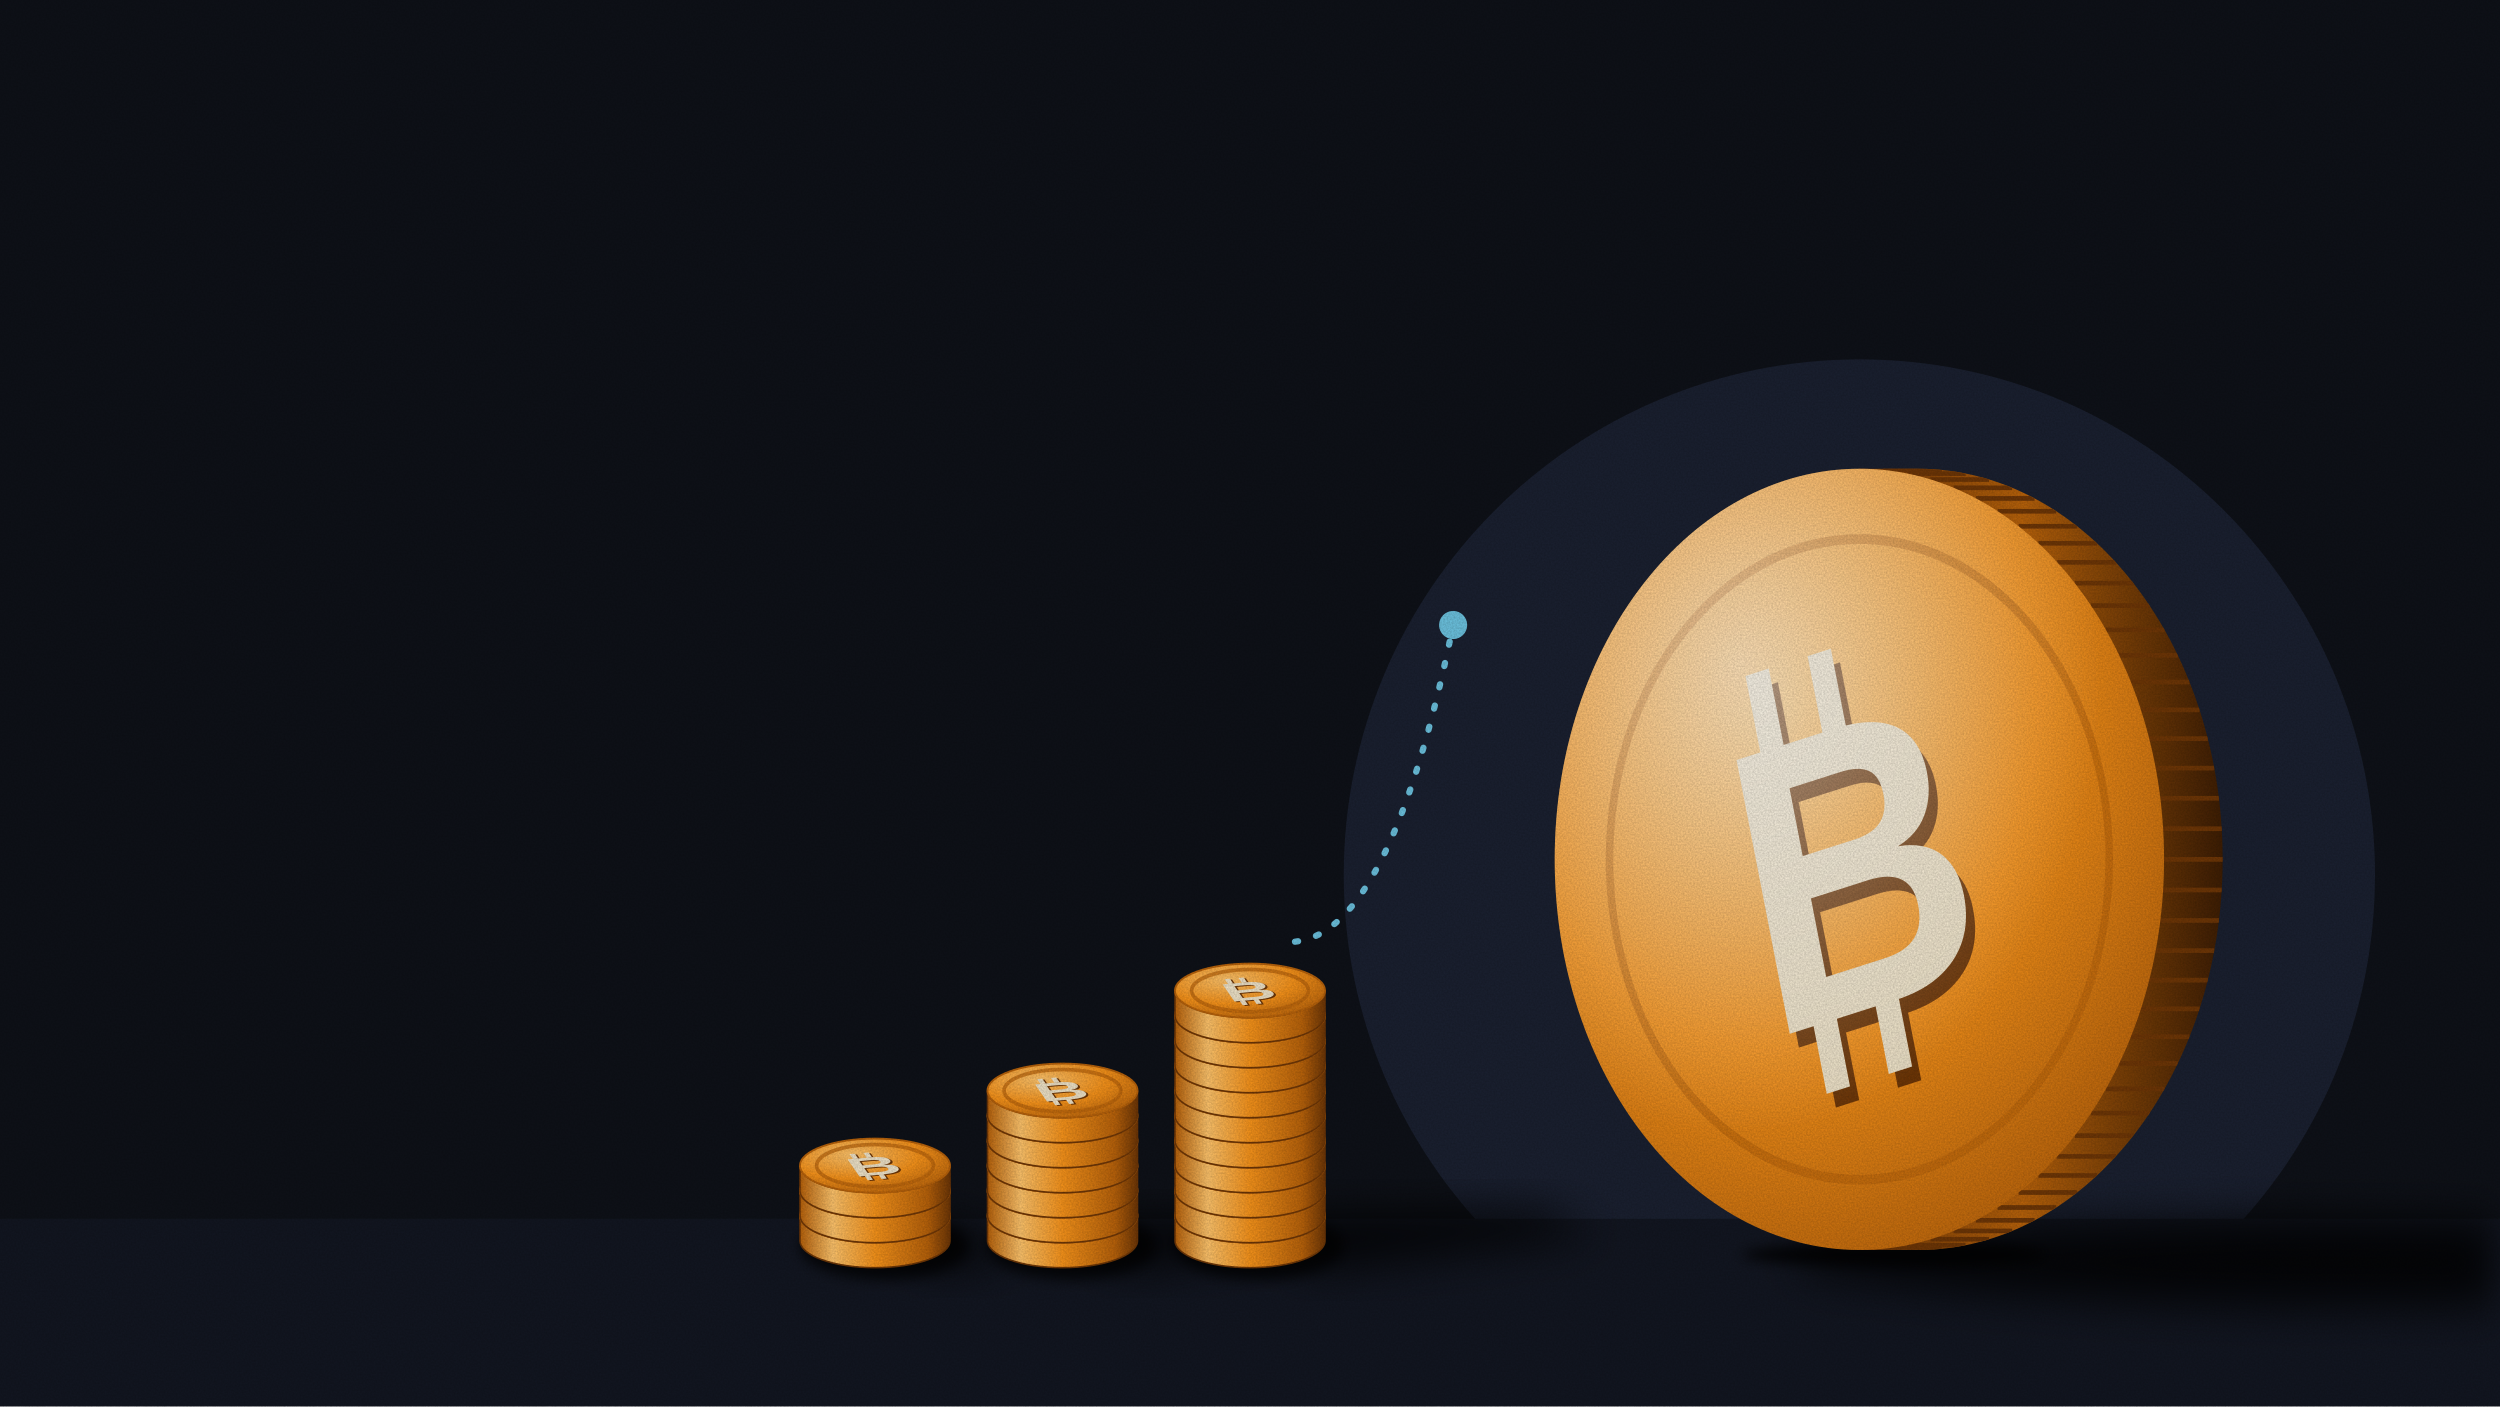
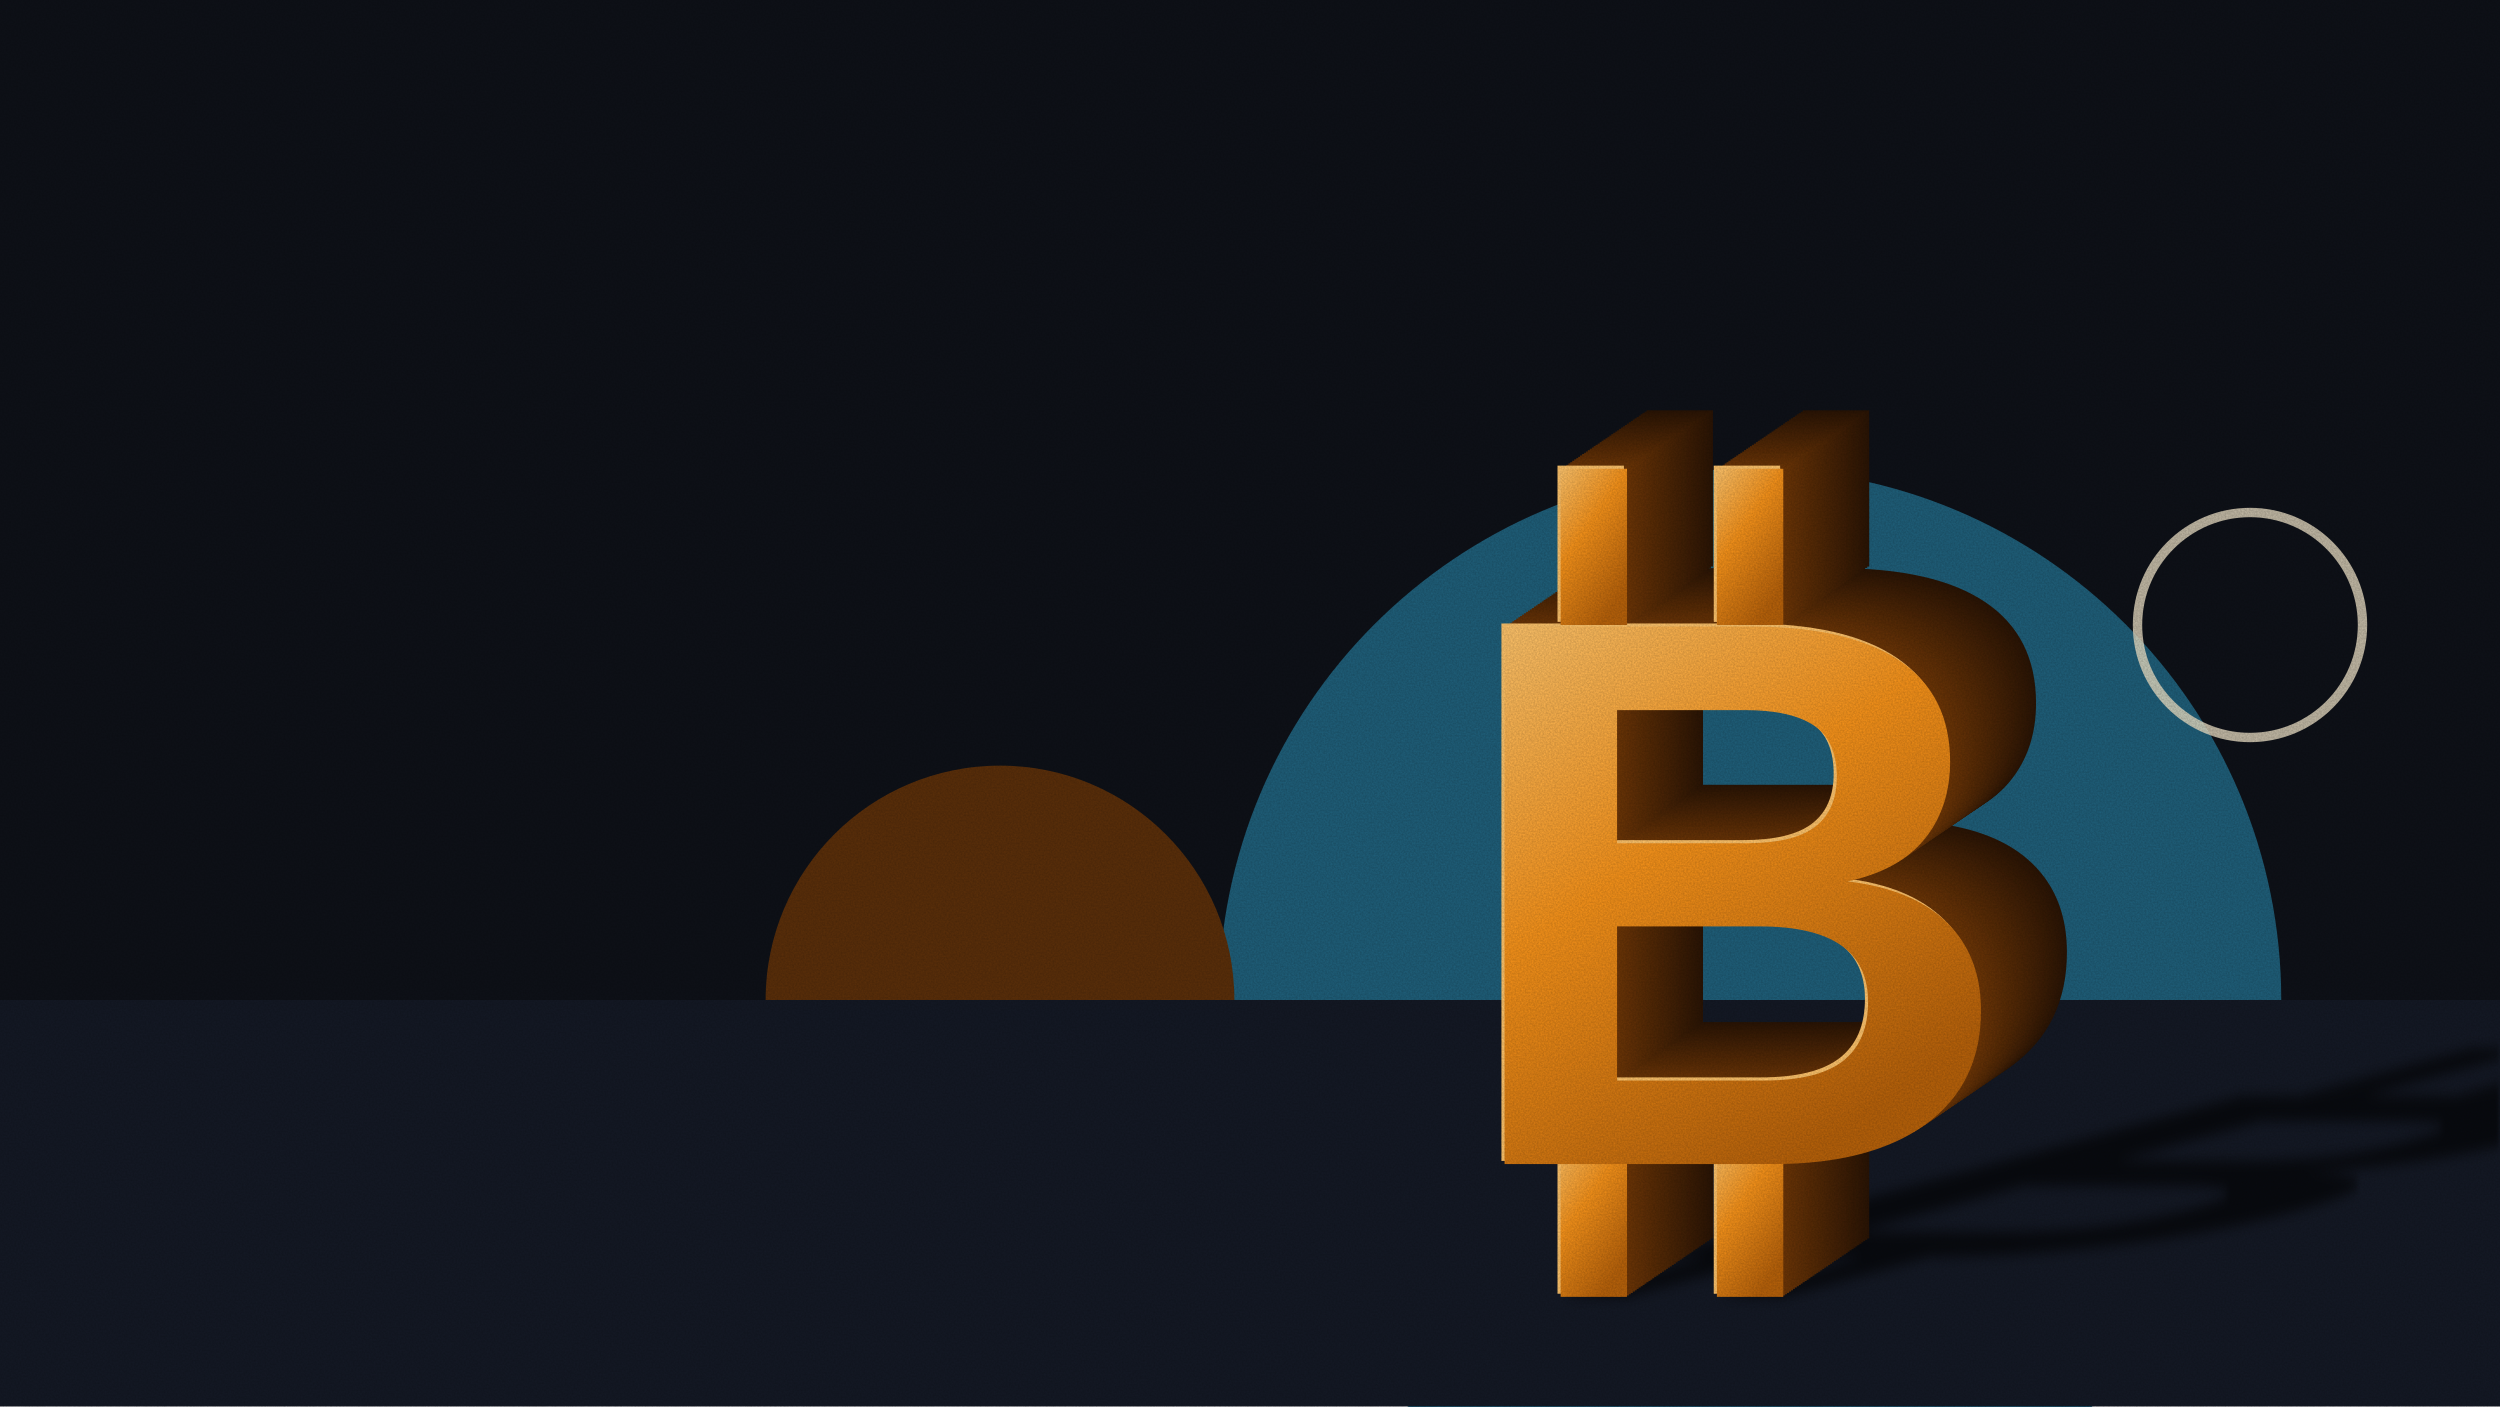
<svg xmlns="http://www.w3.org/2000/svg" viewBox="0 0 1600 900">
  <defs>
    <filter id="o-grana" x="0" y="0" width="100%" height="100%">
      <feTurbulence type="fractalNoise" baseFrequency=".9" numOctaves="2" seed="3" />
      <feColorMatrix values="0 0 0 0 0 0 0 0 0 0 0 0 0 0 0 0 0 0 .55 0" />
    </filter>
    <filter id="o-metallo" x="0" y="0" width="100%" height="100%">
      <feTurbulence type="fractalNoise" baseFrequency="1.4" numOctaves="2" seed="8" />
      <feColorMatrix values="0 0 0 0 1 0 0 0 0 .85 0 0 0 0 .6 0 0 0 .7 -.2" />
      <feComposite in2="SourceGraphic" operator="in" />
    </filter>
    <filter id="o-blur" x="-50%" y="-50%" width="200%" height="200%">
      <feGaussianBlur stdDeviation="14" />
    </filter>
    <filter id="o-blur2" x="-50%" y="-50%" width="200%" height="200%">
      <feGaussianBlur stdDeviation="4" />
    </filter>
    <linearGradient id="o-lato" x1="0" x2="1">
      <stop offset="0" stop-color="#b8620a" />
      <stop offset=".22" stop-color="#ffc46b" />
      <stop offset=".5" stop-color="#f7931a" />
      <stop offset=".85" stop-color="#b8620a" />
      <stop offset="1" stop-color="#6e3606" />
    </linearGradient>
    <radialGradient id="o-faccia" cx=".35" cy=".3" r=".8">
      <stop offset="0" stop-color="#ffc46b" />
      <stop offset=".55" stop-color="#f7931a" />
      <stop offset="1" stop-color="#b8620a" />
    </radialGradient>
    <linearGradient id="o-taglio" x1="0" x2="1">
      <stop offset="0" stop-color="#6e3606" />
      <stop offset=".45" stop-color="#b8620a" />
      <stop offset="1" stop-color="#3d1d03" />
    </linearGradient>
    <radialGradient id="o-luce" cx=".3" cy=".25" r=".6">
      <stop offset="0" stop-color="#fff" stop-opacity=".55" />
      <stop offset="1" stop-color="#fff" stop-opacity="0" />
    </radialGradient>
    <radialGradient id="o-spot" cx=".5" cy=".5" r=".5">
      <stop offset="0" stop-color="#f7931a" stop-opacity=".34" />
      <stop offset=".5" stop-color="#f7931a" stop-opacity=".12" />
      <stop offset="1" stop-color="#f7931a" stop-opacity="0" />
    </radialGradient>
    <radialGradient id="o-spot2" cx=".5" cy=".5" r=".5">
      <stop offset="0" stop-color="#6cc3e0" stop-opacity=".12" />
      <stop offset="1" stop-color="#6cc3e0" stop-opacity="0" />
    </radialGradient>
  </defs>
  <rect width="1600" height="900" fill="#0e1118" />
-   <circle cx="1190" cy="560" r="330" fill="#1a2030" />
-   <rect y="780" width="1600" height="120" fill="#121621" />
-   <path d="M550.4 778.4L615.2 784.4L653.6 800.0L603.2 813.0Z" fill="#000" opacity=".8" filter="url(#o-blur)" />
-   <ellipse cx="565.8" cy="797.5" rx="53.8" ry="21.6" fill="#000" opacity=".75" filter="url(#o-blur2)" />
-   <path d="M670.4 778.4L790.4 780.0L828.8 795.5L723.2 813.0Z" fill="#000" opacity=".8" filter="url(#o-blur)" />
-   <ellipse cx="685.8" cy="797.5" rx="53.8" ry="21.6" fill="#000" opacity=".75" filter="url(#o-blur2)" />
-   <path d="M790.4 778.4L984.0 774.1L1022.4 789.6L843.2 813.0Z" fill="#000" opacity=".8" filter="url(#o-blur)" />
-   <ellipse cx="805.8" cy="797.5" rx="53.8" ry="21.6" fill="#000" opacity=".75" filter="url(#o-blur2)" />
-   <path d="M1151.0 800.0C1440.0 765.0 1740.0 780.0 1815.0 807.5C1740.0 845.0 1340.0 845.0 1151.0 812.5Z" fill="#000" opacity=".8" filter="url(#o-blur)" />
-   <ellipse cx="1212.5" cy="803.0" rx="97.5" ry="7.5" fill="#000" opacity=".85" filter="url(#o-blur2)" />
-   <path d="M512.0 778.0A48.0 17.3 0 0 0 608.0 778.0V794.0A48.0 17.3 0 0 1 512.0 794.0Z" fill="url(#o-lato)" stroke="#6e3606" stroke-width="1" />
-   <ellipse cx="560.0" cy="778.0" rx="48.0" ry="17.3" fill="url(#o-faccia)" stroke="#b8620a" stroke-width="1.2" />
-   <path d="M512.0 762.0A48.0 17.3 0 0 0 608.0 762.0V778.0A48.0 17.3 0 0 1 512.0 778.0Z" fill="url(#o-lato)" stroke="#6e3606" stroke-width="1" />
-   <ellipse cx="560.0" cy="762.0" rx="48.0" ry="17.3" fill="url(#o-faccia)" stroke="#b8620a" stroke-width="1.2" />
-   <path d="M512.0 746.0A48.0 17.3 0 0 0 608.0 746.0V762.0A48.0 17.3 0 0 1 512.0 762.0Z" fill="url(#o-lato)" stroke="#6e3606" stroke-width="1" />
-   <ellipse cx="560.0" cy="746.0" rx="48.0" ry="17.3" fill="url(#o-faccia)" stroke="#b8620a" stroke-width="1.2" />
-   <ellipse cx="560.0" cy="746.0" rx="37.4" ry="13.5" fill="none" stroke="#b8620a" stroke-width="2.4" opacity=".7" />
-   <g transform="translate(560.0 746.0) scale(1 0.360) translate(-560.0 -746.0)">
-     <g transform="translate(561.4 747.4) rotate(-14)">
-       <rect x="-10.8" y="-23.7" width="3.4" height="9.1" fill="#6e3606" />
-       <rect x="-10.8" y="15.0" width="3.4" height="9.1" fill="#6e3606" />
-       <rect x="-1.7" y="-23.7" width="3.4" height="9.1" fill="#6e3606" />
-       <rect x="-1.7" y="15.0" width="3.4" height="9.1" fill="#6e3606" />
-       <text x="-0.9" y="16.4" text-anchor="middle" font-family="'Arial Black', Archivo, 'Helvetica Neue', Arial, sans-serif" font-weight="900" font-size="45.6" fill="#6e3606">B</text>
+   <defs>
+     <linearGradient id="o-bf" x1="0" y1="0" x2=".6" y2="1">
+       <stop offset="0" stop-color="#ffc46b" />
+       <stop offset=".45" stop-color="#f7931a" />
+       <stop offset="1" stop-color="#b8620a" />
+     </linearGradient>
+     <linearGradient id="o-af" x1="0" y1="0" x2="1" y2="1">
+       <stop offset="0" stop-color="#6cc3e0" />
+       <stop offset="1" stop-color="#1f5f7a" />
+     </linearGradient>
+     <radialGradient id="o-sf" cx=".34" cy=".3" r=".8">
+       <stop offset="0" stop-color="#fffaf0" />
+       <stop offset=".45" stop-color="#efe3c8" />
+       <stop offset="1" stop-color="#8a7b5e" />
+     </radialGradient>
+   </defs>
+   <circle cx="1120" cy="640" r="340" fill="#1f5f7a" />
+   <path d="M490 640A150 150 0 0 1 790 640Z" fill="#5b2f0a" />
+   <circle cx="1440" cy="400" r="72" fill="none" stroke="#efe3c8" stroke-width="6" opacity=".8" />
+   <rect y="640" width="1600" height="260" fill="#141925" />
+   <g transform="translate(0 830.0) matrix(1 0 -1.1 0.3 0 0) translate(0 -830.0)" opacity="0.6" filter="url(#o-blur)">
+     <g fill="#000">
+       <rect x="998.8" y="300.0" width="42.5" height="100.0" />
+       <rect x="998.8" y="730.0" width="42.5" height="100.0" />
+       <rect x="1098.8" y="300.0" width="42.5" height="100.0" />
+       <rect x="1098.8" y="730.0" width="42.5" height="100.0" />
+       <text x="1110.0" y="745.0" text-anchor="middle" font-family="'Arial Black', Archivo, 'Helvetica Neue', Arial, sans-serif" font-weight="900" font-size="500.0">B</text>
    </g>
-     <g transform="translate(560.0 746.0) rotate(-14)">
-       <rect x="-10.8" y="-23.7" width="3.4" height="9.1" fill="#efe3c8" />
-       <rect x="-10.8" y="15.0" width="3.4" height="9.1" fill="#efe3c8" />
-       <rect x="-1.7" y="-23.7" width="3.4" height="9.1" fill="#efe3c8" />
-       <rect x="-1.7" y="15.0" width="3.4" height="9.1" fill="#efe3c8" />
-       <text x="-0.9" y="16.4" text-anchor="middle" font-family="'Arial Black', Archivo, 'Helvetica Neue', Arial, sans-serif" font-weight="900" font-size="45.6" fill="#efe3c8">B</text>
-     </g>
-   </g>
-   <path d="M632.0 778.0A48.0 17.3 0 0 0 728.0 778.0V794.0A48.0 17.3 0 0 1 632.0 794.0Z" fill="url(#o-lato)" stroke="#6e3606" stroke-width="1" />
-   <ellipse cx="680.0" cy="778.0" rx="48.0" ry="17.3" fill="url(#o-faccia)" stroke="#b8620a" stroke-width="1.2" />
-   <path d="M632.0 762.0A48.0 17.3 0 0 0 728.0 762.0V778.0A48.0 17.3 0 0 1 632.0 778.0Z" fill="url(#o-lato)" stroke="#6e3606" stroke-width="1" />
-   <ellipse cx="680.0" cy="762.0" rx="48.0" ry="17.3" fill="url(#o-faccia)" stroke="#b8620a" stroke-width="1.2" />
-   <path d="M632.0 746.0A48.0 17.3 0 0 0 728.0 746.0V762.0A48.0 17.3 0 0 1 632.0 762.0Z" fill="url(#o-lato)" stroke="#6e3606" stroke-width="1" />
-   <ellipse cx="680.0" cy="746.0" rx="48.0" ry="17.3" fill="url(#o-faccia)" stroke="#b8620a" stroke-width="1.2" />
-   <path d="M632.0 730.0A48.0 17.3 0 0 0 728.0 730.0V746.0A48.0 17.3 0 0 1 632.0 746.0Z" fill="url(#o-lato)" stroke="#6e3606" stroke-width="1" />
-   <ellipse cx="680.0" cy="730.0" rx="48.0" ry="17.3" fill="url(#o-faccia)" stroke="#b8620a" stroke-width="1.2" />
-   <path d="M632.0 714.0A48.0 17.3 0 0 0 728.0 714.0V730.0A48.0 17.3 0 0 1 632.0 730.0Z" fill="url(#o-lato)" stroke="#6e3606" stroke-width="1" />
-   <ellipse cx="680.0" cy="714.0" rx="48.0" ry="17.3" fill="url(#o-faccia)" stroke="#b8620a" stroke-width="1.2" />
-   <path d="M632.0 698.0A48.0 17.3 0 0 0 728.0 698.0V714.0A48.0 17.3 0 0 1 632.0 714.0Z" fill="url(#o-lato)" stroke="#6e3606" stroke-width="1" />
-   <ellipse cx="680.0" cy="698.0" rx="48.0" ry="17.3" fill="url(#o-faccia)" stroke="#b8620a" stroke-width="1.2" />
-   <ellipse cx="680.0" cy="698.0" rx="37.4" ry="13.5" fill="none" stroke="#b8620a" stroke-width="2.4" opacity=".7" />
-   <g transform="translate(680.0 698.0) scale(1 0.360) translate(-680.0 -698.0)">
-     <g transform="translate(681.4 699.4) rotate(-14)">
-       <rect x="-10.8" y="-23.7" width="3.4" height="9.1" fill="#6e3606" />
-       <rect x="-10.8" y="15.0" width="3.4" height="9.1" fill="#6e3606" />
-       <rect x="-1.7" y="-23.7" width="3.4" height="9.1" fill="#6e3606" />
-       <rect x="-1.7" y="15.0" width="3.4" height="9.1" fill="#6e3606" />
-       <text x="-0.9" y="16.4" text-anchor="middle" font-family="'Arial Black', Archivo, 'Helvetica Neue', Arial, sans-serif" font-weight="900" font-size="45.6" fill="#6e3606">B</text>
-     </g>
-     <g transform="translate(680.0 698.0) rotate(-14)">
-       <rect x="-10.8" y="-23.7" width="3.4" height="9.1" fill="#efe3c8" />
-       <rect x="-10.8" y="15.0" width="3.4" height="9.1" fill="#efe3c8" />
-       <rect x="-1.7" y="-23.7" width="3.4" height="9.1" fill="#efe3c8" />
-       <rect x="-1.7" y="15.0" width="3.4" height="9.1" fill="#efe3c8" />
-       <text x="-0.9" y="16.4" text-anchor="middle" font-family="'Arial Black', Archivo, 'Helvetica Neue', Arial, sans-serif" font-weight="900" font-size="45.6" fill="#efe3c8">B</text>
-     </g>
-   </g>
-   <path d="M752.0 778.0A48.0 17.3 0 0 0 848.0 778.0V794.0A48.0 17.3 0 0 1 752.0 794.0Z" fill="url(#o-lato)" stroke="#6e3606" stroke-width="1" />
-   <ellipse cx="800.0" cy="778.0" rx="48.0" ry="17.3" fill="url(#o-faccia)" stroke="#b8620a" stroke-width="1.2" />
-   <path d="M752.0 762.0A48.0 17.3 0 0 0 848.0 762.0V778.0A48.0 17.3 0 0 1 752.0 778.0Z" fill="url(#o-lato)" stroke="#6e3606" stroke-width="1" />
-   <ellipse cx="800.0" cy="762.0" rx="48.0" ry="17.3" fill="url(#o-faccia)" stroke="#b8620a" stroke-width="1.2" />
-   <path d="M752.0 746.0A48.0 17.3 0 0 0 848.0 746.0V762.0A48.0 17.3 0 0 1 752.0 762.0Z" fill="url(#o-lato)" stroke="#6e3606" stroke-width="1" />
-   <ellipse cx="800.0" cy="746.0" rx="48.0" ry="17.3" fill="url(#o-faccia)" stroke="#b8620a" stroke-width="1.2" />
-   <path d="M752.0 730.0A48.0 17.3 0 0 0 848.0 730.0V746.0A48.0 17.3 0 0 1 752.0 746.0Z" fill="url(#o-lato)" stroke="#6e3606" stroke-width="1" />
-   <ellipse cx="800.0" cy="730.0" rx="48.0" ry="17.3" fill="url(#o-faccia)" stroke="#b8620a" stroke-width="1.2" />
-   <path d="M752.0 714.0A48.0 17.3 0 0 0 848.0 714.0V730.0A48.0 17.3 0 0 1 752.0 730.0Z" fill="url(#o-lato)" stroke="#6e3606" stroke-width="1" />
-   <ellipse cx="800.0" cy="714.0" rx="48.0" ry="17.3" fill="url(#o-faccia)" stroke="#b8620a" stroke-width="1.2" />
-   <path d="M752.0 698.0A48.0 17.3 0 0 0 848.0 698.0V714.0A48.0 17.3 0 0 1 752.0 714.0Z" fill="url(#o-lato)" stroke="#6e3606" stroke-width="1" />
-   <ellipse cx="800.0" cy="698.0" rx="48.0" ry="17.3" fill="url(#o-faccia)" stroke="#b8620a" stroke-width="1.2" />
-   <path d="M752.0 682.0A48.0 17.3 0 0 0 848.0 682.0V698.0A48.0 17.3 0 0 1 752.0 698.0Z" fill="url(#o-lato)" stroke="#6e3606" stroke-width="1" />
-   <ellipse cx="800.0" cy="682.0" rx="48.0" ry="17.3" fill="url(#o-faccia)" stroke="#b8620a" stroke-width="1.2" />
-   <path d="M752.0 666.0A48.0 17.3 0 0 0 848.0 666.0V682.0A48.0 17.3 0 0 1 752.0 682.0Z" fill="url(#o-lato)" stroke="#6e3606" stroke-width="1" />
-   <ellipse cx="800.0" cy="666.0" rx="48.0" ry="17.3" fill="url(#o-faccia)" stroke="#b8620a" stroke-width="1.2" />
-   <path d="M752.0 650.0A48.0 17.3 0 0 0 848.0 650.0V666.0A48.0 17.3 0 0 1 752.0 666.0Z" fill="url(#o-lato)" stroke="#6e3606" stroke-width="1" />
-   <ellipse cx="800.0" cy="650.0" rx="48.0" ry="17.3" fill="url(#o-faccia)" stroke="#b8620a" stroke-width="1.2" />
-   <path d="M752.0 634.0A48.0 17.3 0 0 0 848.0 634.0V650.0A48.0 17.3 0 0 1 752.0 650.0Z" fill="url(#o-lato)" stroke="#6e3606" stroke-width="1" />
-   <ellipse cx="800.0" cy="634.0" rx="48.0" ry="17.3" fill="url(#o-faccia)" stroke="#b8620a" stroke-width="1.2" />
-   <ellipse cx="800.0" cy="634.0" rx="37.4" ry="13.5" fill="none" stroke="#b8620a" stroke-width="2.4" opacity=".7" />
-   <g transform="translate(800.0 634.0) scale(1 0.360) translate(-800.0 -634.0)">
-     <g transform="translate(801.4 635.4) rotate(-14)">
-       <rect x="-10.8" y="-23.7" width="3.4" height="9.1" fill="#6e3606" />
-       <rect x="-10.8" y="15.0" width="3.4" height="9.1" fill="#6e3606" />
-       <rect x="-1.7" y="-23.7" width="3.4" height="9.1" fill="#6e3606" />
-       <rect x="-1.7" y="15.0" width="3.4" height="9.1" fill="#6e3606" />
-       <text x="-0.9" y="16.4" text-anchor="middle" font-family="'Arial Black', Archivo, 'Helvetica Neue', Arial, sans-serif" font-weight="900" font-size="45.6" fill="#6e3606">B</text>
-     </g>
-     <g transform="translate(800.0 634.0) rotate(-14)">
-       <rect x="-10.8" y="-23.7" width="3.4" height="9.1" fill="#efe3c8" />
-       <rect x="-10.8" y="15.0" width="3.4" height="9.1" fill="#efe3c8" />
-       <rect x="-1.7" y="-23.7" width="3.4" height="9.1" fill="#efe3c8" />
-       <rect x="-1.7" y="15.0" width="3.4" height="9.1" fill="#efe3c8" />
-       <text x="-0.9" y="16.4" text-anchor="middle" font-family="'Arial Black', Archivo, 'Helvetica Neue', Arial, sans-serif" font-weight="900" font-size="45.6" fill="#efe3c8">B</text>
-     </g>
-   </g>
-   <clipPath id="o-tg">
-     <path d="M1190.0 300.0H1227.5A195.0 250.0 0 0 1 1227.5 800.0H1190.0Z" />
-   </clipPath>
-   <path d="M1190.0 300.0H1227.5A195.0 250.0 0 0 1 1227.5 800.0H1190.0Z" fill="url(#o-taglio)" />
-   <g clip-path="url(#o-tg)">
-     <line x1="1205.3" y1="300.8" x2="1242.8" y2="300.8" stroke="#6e3606" stroke-width="3.0" />
-     <line x1="1220.5" y1="303.1" x2="1258.0" y2="303.1" stroke="#6e3606" stroke-width="3.0" />
-     <line x1="1235.5" y1="306.9" x2="1273.0" y2="306.9" stroke="#6e3606" stroke-width="3.0" />
-     <line x1="1250.3" y1="312.2" x2="1287.8" y2="312.2" stroke="#6e3606" stroke-width="3.0" />
-     <line x1="1264.6" y1="319.0" x2="1302.1" y2="319.0" stroke="#6e3606" stroke-width="3.0" />
-     <line x1="1278.5" y1="327.2" x2="1316.0" y2="327.2" stroke="#6e3606" stroke-width="3.0" />
-     <line x1="1291.9" y1="336.8" x2="1329.4" y2="336.8" stroke="#6e3606" stroke-width="3.0" />
-     <line x1="1304.6" y1="347.7" x2="1342.1" y2="347.7" stroke="#6e3606" stroke-width="3.0" />
-     <line x1="1316.6" y1="359.9" x2="1354.1" y2="359.9" stroke="#6e3606" stroke-width="3.0" />
-     <line x1="1327.9" y1="373.2" x2="1365.4" y2="373.2" stroke="#6e3606" stroke-width="3.0" />
-     <line x1="1338.3" y1="387.6" x2="1375.8" y2="387.6" stroke="#6e3606" stroke-width="3.0" />
-     <line x1="1347.8" y1="403.1" x2="1385.3" y2="403.1" stroke="#6e3606" stroke-width="3.0" />
-     <line x1="1356.3" y1="419.4" x2="1393.8" y2="419.4" stroke="#6e3606" stroke-width="3.0" />
-     <line x1="1363.7" y1="436.5" x2="1401.2" y2="436.5" stroke="#6e3606" stroke-width="3.0" />
-     <line x1="1370.2" y1="454.3" x2="1407.7" y2="454.3" stroke="#6e3606" stroke-width="3.0" />
-     <line x1="1375.5" y1="472.7" x2="1413.0" y2="472.7" stroke="#6e3606" stroke-width="3.0" />
-     <line x1="1379.6" y1="491.6" x2="1417.1" y2="491.6" stroke="#6e3606" stroke-width="3.0" />
-     <line x1="1382.6" y1="510.9" x2="1420.1" y2="510.9" stroke="#6e3606" stroke-width="3.0" />
-     <line x1="1384.4" y1="530.4" x2="1421.9" y2="530.4" stroke="#6e3606" stroke-width="3.0" />
-     <line x1="1385.0" y1="550.0" x2="1422.5" y2="550.0" stroke="#6e3606" stroke-width="3.0" />
-     <line x1="1384.4" y1="569.6" x2="1421.9" y2="569.6" stroke="#6e3606" stroke-width="3.0" />
-     <line x1="1382.6" y1="589.1" x2="1420.1" y2="589.1" stroke="#6e3606" stroke-width="3.0" />
-     <line x1="1379.6" y1="608.4" x2="1417.1" y2="608.4" stroke="#6e3606" stroke-width="3.0" />
-     <line x1="1375.5" y1="627.3" x2="1413.0" y2="627.3" stroke="#6e3606" stroke-width="3.0" />
-     <line x1="1370.2" y1="645.7" x2="1407.7" y2="645.7" stroke="#6e3606" stroke-width="3.0" />
-     <line x1="1363.7" y1="663.5" x2="1401.2" y2="663.5" stroke="#6e3606" stroke-width="3.0" />
-     <line x1="1356.3" y1="680.6" x2="1393.8" y2="680.6" stroke="#6e3606" stroke-width="3.0" />
-     <line x1="1347.8" y1="696.9" x2="1385.3" y2="696.9" stroke="#6e3606" stroke-width="3.0" />
-     <line x1="1338.3" y1="712.4" x2="1375.8" y2="712.4" stroke="#6e3606" stroke-width="3.0" />
-     <line x1="1327.9" y1="726.8" x2="1365.4" y2="726.8" stroke="#6e3606" stroke-width="3.0" />
-     <line x1="1316.6" y1="740.1" x2="1354.1" y2="740.1" stroke="#6e3606" stroke-width="3.0" />
-     <line x1="1304.6" y1="752.3" x2="1342.1" y2="752.3" stroke="#6e3606" stroke-width="3.0" />
-     <line x1="1291.9" y1="763.2" x2="1329.4" y2="763.2" stroke="#6e3606" stroke-width="3.0" />
-     <line x1="1278.5" y1="772.8" x2="1316.0" y2="772.8" stroke="#6e3606" stroke-width="3.0" />
-     <line x1="1264.6" y1="781.0" x2="1302.1" y2="781.0" stroke="#6e3606" stroke-width="3.0" />
-     <line x1="1250.3" y1="787.8" x2="1287.8" y2="787.8" stroke="#6e3606" stroke-width="3.0" />
-     <line x1="1235.5" y1="793.1" x2="1273.0" y2="793.1" stroke="#6e3606" stroke-width="3.0" />
-     <line x1="1220.5" y1="796.9" x2="1258.0" y2="796.9" stroke="#6e3606" stroke-width="3.0" />
-     <line x1="1205.3" y1="799.2" x2="1242.8" y2="799.2" stroke="#6e3606" stroke-width="3.0" />
-   </g>
-   <ellipse cx="1190.0" cy="550.0" rx="195.0" ry="250.0" fill="url(#o-faccia)" />
-   <g transform="translate(1190.0 550.0) scale(0.780 1) translate(-1190.0 -550.0)">
-     <circle cx="1190.0" cy="550.0" r="205.0" fill="none" stroke="#b8620a" stroke-width="6.2" opacity=".55" />
-     <g transform="translate(1197.5 558.8) rotate(-14)">
-       <rect x="-62.3" y="-136.5" width="19.7" height="52.5" fill="#6e3606" />
-       <rect x="-62.3" y="86.6" width="19.7" height="52.5" fill="#6e3606" />
-       <rect x="-9.8" y="-136.5" width="19.7" height="52.5" fill="#6e3606" />
-       <rect x="-9.8" y="86.6" width="19.7" height="52.5" fill="#6e3606" />
-       <text x="-5.2" y="94.5" text-anchor="middle" font-family="'Arial Black', Archivo, 'Helvetica Neue', Arial, sans-serif" font-weight="900" font-size="262.5" fill="#6e3606">B</text>
-     </g>
-     <g transform="translate(1190.0 550.0) rotate(-14)">
-       <rect x="-62.3" y="-136.5" width="19.7" height="52.5" fill="#efe3c8" />
-       <rect x="-62.3" y="86.6" width="19.7" height="52.5" fill="#efe3c8" />
-       <rect x="-9.8" y="-136.5" width="19.7" height="52.5" fill="#efe3c8" />
-       <rect x="-9.8" y="86.6" width="19.7" height="52.5" fill="#efe3c8" />
-       <text x="-5.2" y="94.5" text-anchor="middle" font-family="'Arial Black', Archivo, 'Helvetica Neue', Arial, sans-serif" font-weight="900" font-size="262.5" fill="#efe3c8">B</text>
-     </g>
-   </g>
-   <ellipse cx="1190.0" cy="550.0" rx="195.0" ry="250.0" fill="url(#o-luce)" />
-   <path d="M828.8 602.7Q890.0 596.7 930.0 400.0" fill="none" stroke="#6cc3e0" stroke-width="4" stroke-dasharray="2 12" stroke-linecap="round" />
-   <circle cx="930" cy="400" r="9" fill="#6cc3e0" />
+   </g>
+   <g fill="#2a1404">
+     <rect x="1053.8" y="262.6" width="42.5" height="100.0" />
+     <rect x="1053.8" y="692.6" width="42.5" height="100.0" />
+     <rect x="1153.8" y="262.6" width="42.5" height="100.0" />
+     <rect x="1153.8" y="692.6" width="42.5" height="100.0" />
+     <text x="1165.0" y="707.6" text-anchor="middle" font-family="'Arial Black', Archivo, 'Helvetica Neue', Arial, sans-serif" font-weight="900" font-size="500.0">B</text>
+   </g>
+   <g fill="#2c1504">
+     <rect x="1052.5" y="263.5" width="42.5" height="100.0" />
+     <rect x="1052.5" y="693.5" width="42.5" height="100.0" />
+     <rect x="1152.5" y="263.5" width="42.5" height="100.0" />
+     <rect x="1152.5" y="693.5" width="42.5" height="100.0" />
+     <text x="1163.8" y="708.5" text-anchor="middle" font-family="'Arial Black', Archivo, 'Helvetica Neue', Arial, sans-serif" font-weight="900" font-size="500.0">B</text>
+   </g>
+   <g fill="#2d1604">
+     <rect x="1051.2" y="264.3" width="42.5" height="100.0" />
+     <rect x="1051.2" y="694.3" width="42.5" height="100.0" />
+     <rect x="1151.2" y="264.3" width="42.5" height="100.0" />
+     <rect x="1151.2" y="694.3" width="42.5" height="100.0" />
+     <text x="1162.5" y="709.3" text-anchor="middle" font-family="'Arial Black', Archivo, 'Helvetica Neue', Arial, sans-serif" font-weight="900" font-size="500.0">B</text>
+   </g>
+   <g fill="#2f1604">
+     <rect x="1050.0" y="265.1" width="42.5" height="100.0" />
+     <rect x="1050.0" y="695.1" width="42.5" height="100.0" />
+     <rect x="1150.0" y="265.1" width="42.5" height="100.0" />
+     <rect x="1150.0" y="695.1" width="42.5" height="100.0" />
+     <text x="1161.2" y="710.1" text-anchor="middle" font-family="'Arial Black', Archivo, 'Helvetica Neue', Arial, sans-serif" font-weight="900" font-size="500.0">B</text>
+   </g>
+   <g fill="#301704">
+     <rect x="1048.8" y="266.0" width="42.5" height="100.0" />
+     <rect x="1048.8" y="696.0" width="42.5" height="100.0" />
+     <rect x="1148.8" y="266.0" width="42.5" height="100.0" />
+     <rect x="1148.8" y="696.0" width="42.5" height="100.0" />
+     <text x="1160.0" y="711.0" text-anchor="middle" font-family="'Arial Black', Archivo, 'Helvetica Neue', Arial, sans-serif" font-weight="900" font-size="500.0">B</text>
+   </g>
+   <g fill="#321804">
+     <rect x="1047.5" y="266.9" width="42.5" height="100.0" />
+     <rect x="1047.5" y="696.9" width="42.5" height="100.0" />
+     <rect x="1147.5" y="266.9" width="42.5" height="100.0" />
+     <rect x="1147.5" y="696.9" width="42.5" height="100.0" />
+     <text x="1158.8" y="711.9" text-anchor="middle" font-family="'Arial Black', Archivo, 'Helvetica Neue', Arial, sans-serif" font-weight="900" font-size="500.0">B</text>
+   </g>
+   <g fill="#331904">
+     <rect x="1046.2" y="267.7" width="42.5" height="100.0" />
+     <rect x="1046.2" y="697.7" width="42.5" height="100.0" />
+     <rect x="1146.2" y="267.7" width="42.5" height="100.0" />
+     <rect x="1146.2" y="697.7" width="42.5" height="100.0" />
+     <text x="1157.5" y="712.7" text-anchor="middle" font-family="'Arial Black', Archivo, 'Helvetica Neue', Arial, sans-serif" font-weight="900" font-size="500.0">B</text>
+   </g>
+   <g fill="#351904">
+     <rect x="1045.0" y="268.5" width="42.5" height="100.0" />
+     <rect x="1045.0" y="698.5" width="42.5" height="100.0" />
+     <rect x="1145.0" y="268.5" width="42.5" height="100.0" />
+     <rect x="1145.0" y="698.5" width="42.5" height="100.0" />
+     <text x="1156.2" y="713.5" text-anchor="middle" font-family="'Arial Black', Archivo, 'Helvetica Neue', Arial, sans-serif" font-weight="900" font-size="500.0">B</text>
+   </g>
+   <g fill="#361a04">
+     <rect x="1043.8" y="269.4" width="42.5" height="100.0" />
+     <rect x="1043.8" y="699.4" width="42.5" height="100.0" />
+     <rect x="1143.8" y="269.4" width="42.5" height="100.0" />
+     <rect x="1143.8" y="699.4" width="42.5" height="100.0" />
+     <text x="1155.0" y="714.4" text-anchor="middle" font-family="'Arial Black', Archivo, 'Helvetica Neue', Arial, sans-serif" font-weight="900" font-size="500.0">B</text>
+   </g>
+   <g fill="#381b04">
+     <rect x="1042.5" y="270.2" width="42.5" height="100.0" />
+     <rect x="1042.5" y="700.2" width="42.5" height="100.0" />
+     <rect x="1142.5" y="270.2" width="42.5" height="100.0" />
+     <rect x="1142.5" y="700.2" width="42.5" height="100.0" />
+     <text x="1153.8" y="715.2" text-anchor="middle" font-family="'Arial Black', Archivo, 'Helvetica Neue', Arial, sans-serif" font-weight="900" font-size="500.0">B</text>
+   </g>
+   <g fill="#391c04">
+     <rect x="1041.2" y="271.1" width="42.5" height="100.0" />
+     <rect x="1041.2" y="701.1" width="42.5" height="100.0" />
+     <rect x="1141.2" y="271.1" width="42.5" height="100.0" />
+     <rect x="1141.2" y="701.1" width="42.5" height="100.0" />
+     <text x="1152.5" y="716.1" text-anchor="middle" font-family="'Arial Black', Archivo, 'Helvetica Neue', Arial, sans-serif" font-weight="900" font-size="500.0">B</text>
+   </g>
+   <g fill="#3b1c04">
+     <rect x="1040.0" y="272.0" width="42.5" height="100.0" />
+     <rect x="1040.0" y="702.0" width="42.5" height="100.0" />
+     <rect x="1140.0" y="272.0" width="42.5" height="100.0" />
+     <rect x="1140.0" y="702.0" width="42.5" height="100.0" />
+     <text x="1151.2" y="717.0" text-anchor="middle" font-family="'Arial Black', Archivo, 'Helvetica Neue', Arial, sans-serif" font-weight="900" font-size="500.0">B</text>
+   </g>
+   <g fill="#3d1d05">
+     <rect x="1038.8" y="272.8" width="42.5" height="100.0" />
+     <rect x="1038.8" y="702.8" width="42.5" height="100.0" />
+     <rect x="1138.8" y="272.8" width="42.5" height="100.0" />
+     <rect x="1138.8" y="702.8" width="42.5" height="100.0" />
+     <text x="1150.0" y="717.8" text-anchor="middle" font-family="'Arial Black', Archivo, 'Helvetica Neue', Arial, sans-serif" font-weight="900" font-size="500.0">B</text>
+   </g>
+   <g fill="#3e1e05">
+     <rect x="1037.5" y="273.6" width="42.5" height="100.0" />
+     <rect x="1037.5" y="703.6" width="42.5" height="100.0" />
+     <rect x="1137.5" y="273.6" width="42.5" height="100.0" />
+     <rect x="1137.5" y="703.6" width="42.5" height="100.0" />
+     <text x="1148.8" y="718.6" text-anchor="middle" font-family="'Arial Black', Archivo, 'Helvetica Neue', Arial, sans-serif" font-weight="900" font-size="500.0">B</text>
+   </g>
+   <g fill="#401f05">
+     <rect x="1036.2" y="274.5" width="42.5" height="100.0" />
+     <rect x="1036.2" y="704.5" width="42.5" height="100.0" />
+     <rect x="1136.2" y="274.5" width="42.5" height="100.0" />
+     <rect x="1136.2" y="704.5" width="42.5" height="100.0" />
+     <text x="1147.5" y="719.5" text-anchor="middle" font-family="'Arial Black', Archivo, 'Helvetica Neue', Arial, sans-serif" font-weight="900" font-size="500.0">B</text>
+   </g>
+   <g fill="#412005">
+     <rect x="1035.0" y="275.4" width="42.5" height="100.0" />
+     <rect x="1035.0" y="705.4" width="42.5" height="100.0" />
+     <rect x="1135.0" y="275.4" width="42.5" height="100.0" />
+     <rect x="1135.0" y="705.4" width="42.5" height="100.0" />
+     <text x="1146.2" y="720.4" text-anchor="middle" font-family="'Arial Black', Archivo, 'Helvetica Neue', Arial, sans-serif" font-weight="900" font-size="500.0">B</text>
+   </g>
+   <g fill="#432005">
+     <rect x="1033.8" y="276.2" width="42.5" height="100.0" />
+     <rect x="1033.8" y="706.2" width="42.5" height="100.0" />
+     <rect x="1133.8" y="276.2" width="42.5" height="100.0" />
+     <rect x="1133.8" y="706.2" width="42.5" height="100.0" />
+     <text x="1145.0" y="721.2" text-anchor="middle" font-family="'Arial Black', Archivo, 'Helvetica Neue', Arial, sans-serif" font-weight="900" font-size="500.0">B</text>
+   </g>
+   <g fill="#442105">
+     <rect x="1032.5" y="277.0" width="42.5" height="100.0" />
+     <rect x="1032.5" y="707.0" width="42.5" height="100.0" />
+     <rect x="1132.5" y="277.0" width="42.5" height="100.0" />
+     <rect x="1132.5" y="707.0" width="42.5" height="100.0" />
+     <text x="1143.8" y="722.0" text-anchor="middle" font-family="'Arial Black', Archivo, 'Helvetica Neue', Arial, sans-serif" font-weight="900" font-size="500.0">B</text>
+   </g>
+   <g fill="#462205">
+     <rect x="1031.2" y="277.9" width="42.5" height="100.0" />
+     <rect x="1031.2" y="707.9" width="42.5" height="100.0" />
+     <rect x="1131.2" y="277.9" width="42.5" height="100.0" />
+     <rect x="1131.2" y="707.9" width="42.5" height="100.0" />
+     <text x="1142.5" y="722.9" text-anchor="middle" font-family="'Arial Black', Archivo, 'Helvetica Neue', Arial, sans-serif" font-weight="900" font-size="500.0">B</text>
+   </g>
+   <g fill="#472305">
+     <rect x="1030.0" y="278.8" width="42.5" height="100.0" />
+     <rect x="1030.0" y="708.8" width="42.5" height="100.0" />
+     <rect x="1130.0" y="278.8" width="42.5" height="100.0" />
+     <rect x="1130.0" y="708.8" width="42.5" height="100.0" />
+     <text x="1141.2" y="723.8" text-anchor="middle" font-family="'Arial Black', Archivo, 'Helvetica Neue', Arial, sans-serif" font-weight="900" font-size="500.0">B</text>
+   </g>
+   <g fill="#492305">
+     <rect x="1028.8" y="279.6" width="42.5" height="100.0" />
+     <rect x="1028.8" y="709.6" width="42.5" height="100.0" />
+     <rect x="1128.8" y="279.6" width="42.5" height="100.0" />
+     <rect x="1128.8" y="709.6" width="42.5" height="100.0" />
+     <text x="1140.0" y="724.6" text-anchor="middle" font-family="'Arial Black', Archivo, 'Helvetica Neue', Arial, sans-serif" font-weight="900" font-size="500.0">B</text>
+   </g>
+   <g fill="#4a2405">
+     <rect x="1027.5" y="280.5" width="42.5" height="100.0" />
+     <rect x="1027.5" y="710.5" width="42.5" height="100.0" />
+     <rect x="1127.5" y="280.5" width="42.5" height="100.0" />
+     <rect x="1127.5" y="710.5" width="42.5" height="100.0" />
+     <text x="1138.8" y="725.5" text-anchor="middle" font-family="'Arial Black', Archivo, 'Helvetica Neue', Arial, sans-serif" font-weight="900" font-size="500.0">B</text>
+   </g>
+   <g fill="#4c2505">
+     <rect x="1026.2" y="281.3" width="42.5" height="100.0" />
+     <rect x="1026.2" y="711.3" width="42.5" height="100.0" />
+     <rect x="1126.2" y="281.3" width="42.5" height="100.0" />
+     <rect x="1126.2" y="711.3" width="42.5" height="100.0" />
+     <text x="1137.5" y="726.3" text-anchor="middle" font-family="'Arial Black', Archivo, 'Helvetica Neue', Arial, sans-serif" font-weight="900" font-size="500.0">B</text>
+   </g>
+   <g fill="#4e2605">
+     <rect x="1025.0" y="282.1" width="42.5" height="100.0" />
+     <rect x="1025.0" y="712.1" width="42.5" height="100.0" />
+     <rect x="1125.0" y="282.1" width="42.5" height="100.0" />
+     <rect x="1125.0" y="712.1" width="42.5" height="100.0" />
+     <text x="1136.2" y="727.1" text-anchor="middle" font-family="'Arial Black', Archivo, 'Helvetica Neue', Arial, sans-serif" font-weight="900" font-size="500.0">B</text>
+   </g>
+   <g fill="#4f2705">
+     <rect x="1023.8" y="283.0" width="42.5" height="100.0" />
+     <rect x="1023.8" y="713.0" width="42.5" height="100.0" />
+     <rect x="1123.8" y="283.0" width="42.5" height="100.0" />
+     <rect x="1123.8" y="713.0" width="42.5" height="100.0" />
+     <text x="1135.0" y="728.0" text-anchor="middle" font-family="'Arial Black', Archivo, 'Helvetica Neue', Arial, sans-serif" font-weight="900" font-size="500.0">B</text>
+   </g>
+   <g fill="#512705">
+     <rect x="1022.5" y="283.9" width="42.5" height="100.0" />
+     <rect x="1022.5" y="713.9" width="42.5" height="100.0" />
+     <rect x="1122.5" y="283.9" width="42.5" height="100.0" />
+     <rect x="1122.5" y="713.9" width="42.5" height="100.0" />
+     <text x="1133.8" y="728.9" text-anchor="middle" font-family="'Arial Black', Archivo, 'Helvetica Neue', Arial, sans-serif" font-weight="900" font-size="500.0">B</text>
+   </g>
+   <g fill="#522805">
+     <rect x="1021.2" y="284.7" width="42.5" height="100.0" />
+     <rect x="1021.2" y="714.7" width="42.5" height="100.0" />
+     <rect x="1121.2" y="284.7" width="42.5" height="100.0" />
+     <rect x="1121.2" y="714.7" width="42.5" height="100.0" />
+     <text x="1132.5" y="729.7" text-anchor="middle" font-family="'Arial Black', Archivo, 'Helvetica Neue', Arial, sans-serif" font-weight="900" font-size="500.0">B</text>
+   </g>
+   <g fill="#542905">
+     <rect x="1020.0" y="285.5" width="42.5" height="100.0" />
+     <rect x="1020.0" y="715.5" width="42.5" height="100.0" />
+     <rect x="1120.0" y="285.5" width="42.5" height="100.0" />
+     <rect x="1120.0" y="715.5" width="42.5" height="100.0" />
+     <text x="1131.2" y="730.5" text-anchor="middle" font-family="'Arial Black', Archivo, 'Helvetica Neue', Arial, sans-serif" font-weight="900" font-size="500.0">B</text>
+   </g>
+   <g fill="#552a05">
+     <rect x="1018.8" y="286.4" width="42.5" height="100.0" />
+     <rect x="1018.8" y="716.4" width="42.5" height="100.0" />
+     <rect x="1118.8" y="286.4" width="42.5" height="100.0" />
+     <rect x="1118.8" y="716.4" width="42.5" height="100.0" />
+     <text x="1130.0" y="731.4" text-anchor="middle" font-family="'Arial Black', Archivo, 'Helvetica Neue', Arial, sans-serif" font-weight="900" font-size="500.0">B</text>
+   </g>
+   <g fill="#572a05">
+     <rect x="1017.5" y="287.2" width="42.5" height="100.0" />
+     <rect x="1017.5" y="717.2" width="42.5" height="100.0" />
+     <rect x="1117.5" y="287.2" width="42.5" height="100.0" />
+     <rect x="1117.5" y="717.2" width="42.5" height="100.0" />
+     <text x="1128.8" y="732.2" text-anchor="middle" font-family="'Arial Black', Archivo, 'Helvetica Neue', Arial, sans-serif" font-weight="900" font-size="500.0">B</text>
+   </g>
+   <g fill="#582b05">
+     <rect x="1016.2" y="288.1" width="42.5" height="100.0" />
+     <rect x="1016.2" y="718.1" width="42.5" height="100.0" />
+     <rect x="1116.2" y="288.1" width="42.5" height="100.0" />
+     <rect x="1116.2" y="718.1" width="42.5" height="100.0" />
+     <text x="1127.5" y="733.1" text-anchor="middle" font-family="'Arial Black', Archivo, 'Helvetica Neue', Arial, sans-serif" font-weight="900" font-size="500.0">B</text>
+   </g>
+   <g fill="#5a2c05">
+     <rect x="1015.0" y="289.0" width="42.5" height="100.0" />
+     <rect x="1015.0" y="719.0" width="42.5" height="100.0" />
+     <rect x="1115.0" y="289.0" width="42.5" height="100.0" />
+     <rect x="1115.0" y="719.0" width="42.5" height="100.0" />
+     <text x="1126.2" y="734.0" text-anchor="middle" font-family="'Arial Black', Archivo, 'Helvetica Neue', Arial, sans-serif" font-weight="900" font-size="500.0">B</text>
+   </g>
+   <g fill="#5b2d05">
+     <rect x="1013.8" y="289.8" width="42.5" height="100.0" />
+     <rect x="1013.8" y="719.8" width="42.5" height="100.0" />
+     <rect x="1113.8" y="289.8" width="42.5" height="100.0" />
+     <rect x="1113.8" y="719.8" width="42.5" height="100.0" />
+     <text x="1125.0" y="734.8" text-anchor="middle" font-family="'Arial Black', Archivo, 'Helvetica Neue', Arial, sans-serif" font-weight="900" font-size="500.0">B</text>
+   </g>
+   <g fill="#5d2e06">
+     <rect x="1012.5" y="290.6" width="42.5" height="100.0" />
+     <rect x="1012.5" y="720.6" width="42.5" height="100.0" />
+     <rect x="1112.5" y="290.6" width="42.5" height="100.0" />
+     <rect x="1112.5" y="720.6" width="42.5" height="100.0" />
+     <text x="1123.8" y="735.6" text-anchor="middle" font-family="'Arial Black', Archivo, 'Helvetica Neue', Arial, sans-serif" font-weight="900" font-size="500.0">B</text>
+   </g>
+   <g fill="#5f2e06">
+     <rect x="1011.2" y="291.5" width="42.5" height="100.0" />
+     <rect x="1011.2" y="721.5" width="42.5" height="100.0" />
+     <rect x="1111.2" y="291.5" width="42.5" height="100.0" />
+     <rect x="1111.2" y="721.5" width="42.5" height="100.0" />
+     <text x="1122.5" y="736.5" text-anchor="middle" font-family="'Arial Black', Archivo, 'Helvetica Neue', Arial, sans-serif" font-weight="900" font-size="500.0">B</text>
+   </g>
+   <g fill="#602f06">
+     <rect x="1010.0" y="292.4" width="42.5" height="100.0" />
+     <rect x="1010.0" y="722.4" width="42.5" height="100.0" />
+     <rect x="1110.0" y="292.4" width="42.5" height="100.0" />
+     <rect x="1110.0" y="722.4" width="42.5" height="100.0" />
+     <text x="1121.2" y="737.4" text-anchor="middle" font-family="'Arial Black', Archivo, 'Helvetica Neue', Arial, sans-serif" font-weight="900" font-size="500.0">B</text>
+   </g>
+   <g fill="#623006">
+     <rect x="1008.8" y="293.2" width="42.5" height="100.0" />
+     <rect x="1008.8" y="723.2" width="42.5" height="100.0" />
+     <rect x="1108.8" y="293.2" width="42.5" height="100.0" />
+     <rect x="1108.8" y="723.2" width="42.5" height="100.0" />
+     <text x="1120.0" y="738.2" text-anchor="middle" font-family="'Arial Black', Archivo, 'Helvetica Neue', Arial, sans-serif" font-weight="900" font-size="500.0">B</text>
+   </g>
+   <g fill="#633106">
+     <rect x="1007.5" y="294.0" width="42.5" height="100.0" />
+     <rect x="1007.5" y="724.0" width="42.5" height="100.0" />
+     <rect x="1107.5" y="294.0" width="42.5" height="100.0" />
+     <rect x="1107.5" y="724.0" width="42.5" height="100.0" />
+     <text x="1118.8" y="739.0" text-anchor="middle" font-family="'Arial Black', Archivo, 'Helvetica Neue', Arial, sans-serif" font-weight="900" font-size="500.0">B</text>
+   </g>
+   <g fill="#653106">
+     <rect x="1006.2" y="294.9" width="42.5" height="100.0" />
+     <rect x="1006.2" y="724.9" width="42.5" height="100.0" />
+     <rect x="1106.2" y="294.9" width="42.5" height="100.0" />
+     <rect x="1106.2" y="724.9" width="42.5" height="100.0" />
+     <text x="1117.5" y="739.9" text-anchor="middle" font-family="'Arial Black', Archivo, 'Helvetica Neue', Arial, sans-serif" font-weight="900" font-size="500.0">B</text>
+   </g>
+   <g fill="#663206">
+     <rect x="1005.0" y="295.8" width="42.5" height="100.0" />
+     <rect x="1005.0" y="725.8" width="42.5" height="100.0" />
+     <rect x="1105.0" y="295.8" width="42.5" height="100.0" />
+     <rect x="1105.0" y="725.8" width="42.5" height="100.0" />
+     <text x="1116.2" y="740.8" text-anchor="middle" font-family="'Arial Black', Archivo, 'Helvetica Neue', Arial, sans-serif" font-weight="900" font-size="500.0">B</text>
+   </g>
+   <g fill="#683306">
+     <rect x="1003.8" y="296.6" width="42.5" height="100.0" />
+     <rect x="1003.8" y="726.6" width="42.5" height="100.0" />
+     <rect x="1103.8" y="296.6" width="42.5" height="100.0" />
+     <rect x="1103.8" y="726.6" width="42.5" height="100.0" />
+     <text x="1115.0" y="741.6" text-anchor="middle" font-family="'Arial Black', Archivo, 'Helvetica Neue', Arial, sans-serif" font-weight="900" font-size="500.0">B</text>
+   </g>
+   <g fill="#693406">
+     <rect x="1002.5" y="297.5" width="42.5" height="100.0" />
+     <rect x="1002.5" y="727.5" width="42.5" height="100.0" />
+     <rect x="1102.5" y="297.5" width="42.5" height="100.0" />
+     <rect x="1102.5" y="727.5" width="42.5" height="100.0" />
+     <text x="1113.8" y="742.5" text-anchor="middle" font-family="'Arial Black', Archivo, 'Helvetica Neue', Arial, sans-serif" font-weight="900" font-size="500.0">B</text>
+   </g>
+   <g fill="#6b3406">
+     <rect x="1001.2" y="298.3" width="42.5" height="100.0" />
+     <rect x="1001.2" y="728.3" width="42.5" height="100.0" />
+     <rect x="1101.2" y="298.3" width="42.5" height="100.0" />
+     <rect x="1101.2" y="728.3" width="42.5" height="100.0" />
+     <text x="1112.5" y="743.3" text-anchor="middle" font-family="'Arial Black', Archivo, 'Helvetica Neue', Arial, sans-serif" font-weight="900" font-size="500.0">B</text>
+   </g>
+   <g fill="#6c3506">
+     <rect x="1000.0" y="299.1" width="42.5" height="100.0" />
+     <rect x="1000.0" y="729.1" width="42.5" height="100.0" />
+     <rect x="1100.0" y="299.1" width="42.5" height="100.0" />
+     <rect x="1100.0" y="729.1" width="42.5" height="100.0" />
+     <text x="1111.2" y="744.1" text-anchor="middle" font-family="'Arial Black', Archivo, 'Helvetica Neue', Arial, sans-serif" font-weight="900" font-size="500.0">B</text>
+   </g>
+   <g fill="#ffc46b">
+     <rect x="996.8" y="298.0" width="42.5" height="100.0" />
+     <rect x="996.8" y="728.0" width="42.5" height="100.0" />
+     <rect x="1096.8" y="298.0" width="42.5" height="100.0" />
+     <rect x="1096.8" y="728.0" width="42.5" height="100.0" />
+     <text x="1108.0" y="743.0" text-anchor="middle" font-family="'Arial Black', Archivo, 'Helvetica Neue', Arial, sans-serif" font-weight="900" font-size="500.0">B</text>
+   </g>
+   <g fill="url(#o-bf)">
+     <rect x="998.8" y="300.0" width="42.5" height="100.0" />
+     <rect x="998.8" y="730.0" width="42.5" height="100.0" />
+     <rect x="1098.8" y="300.0" width="42.5" height="100.0" />
+     <rect x="1098.8" y="730.0" width="42.5" height="100.0" />
+     <text x="1110.0" y="745.0" text-anchor="middle" font-family="'Arial Black', Archivo, 'Helvetica Neue', Arial, sans-serif" font-weight="900" font-size="500.0">B</text>
+   </g>
  <rect width="1600" height="900" filter="url(#o-grana)" opacity=".38" />
</svg>
